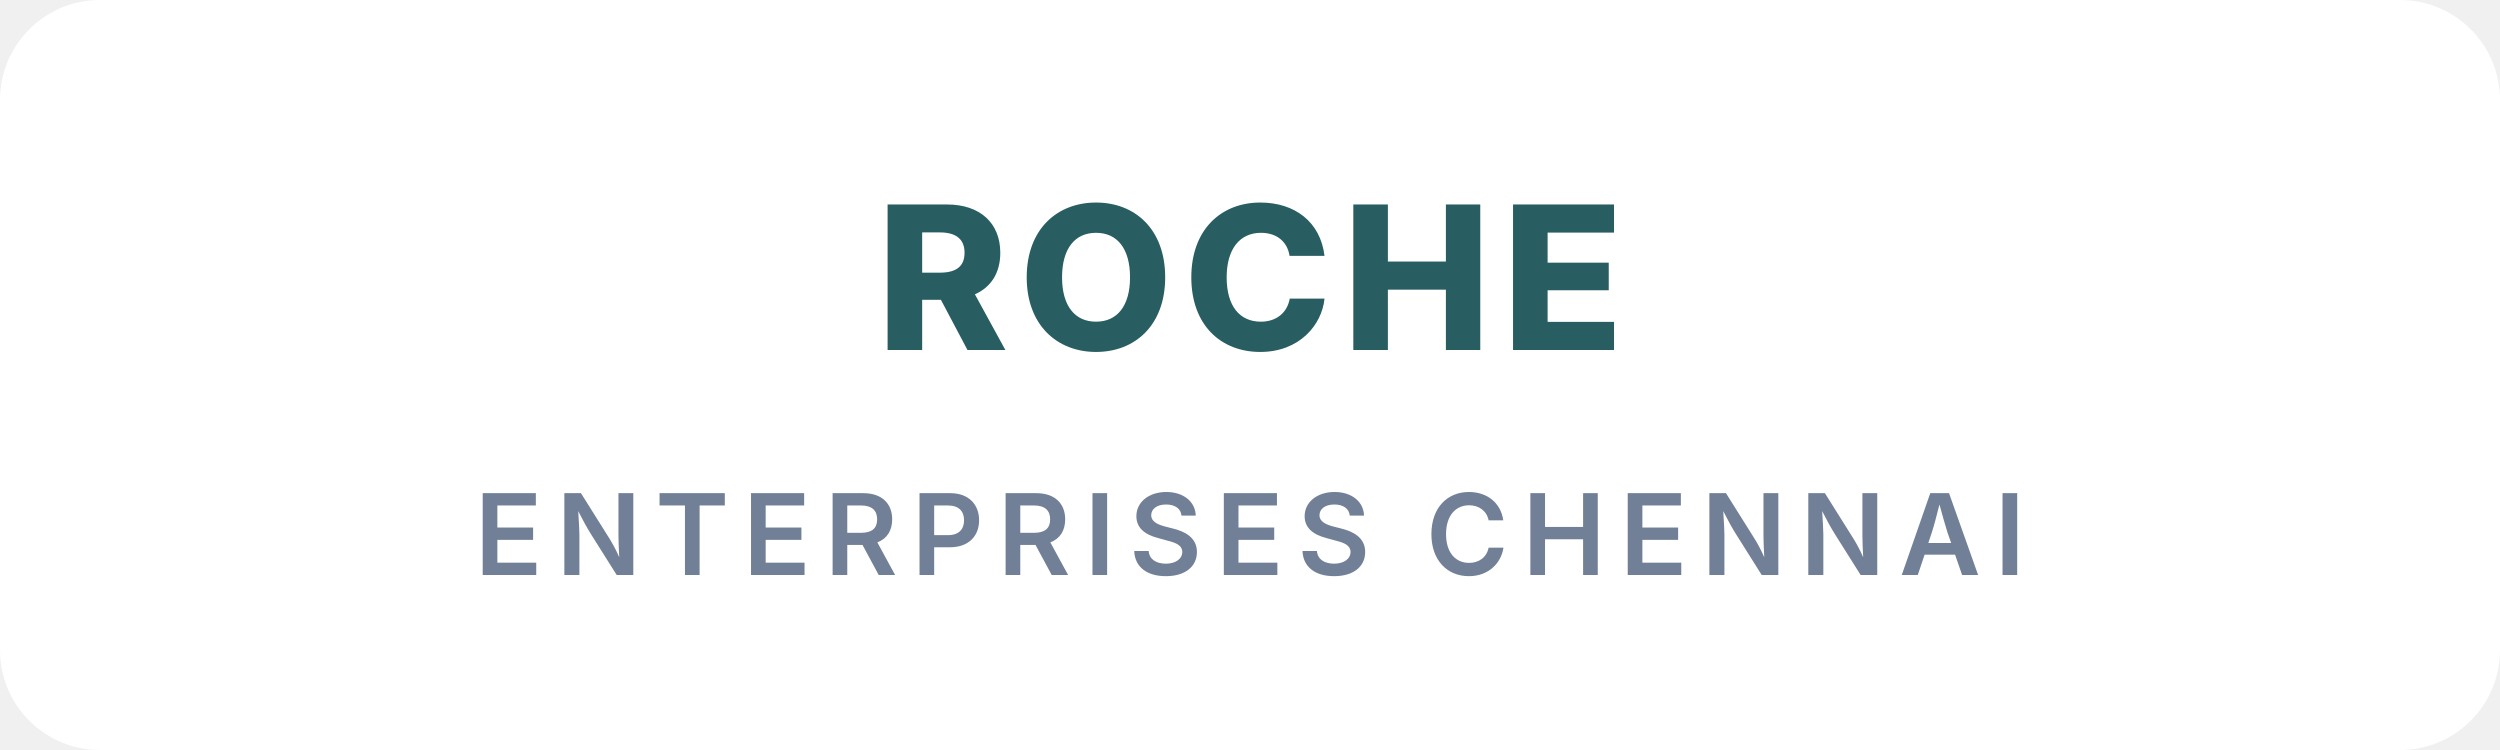
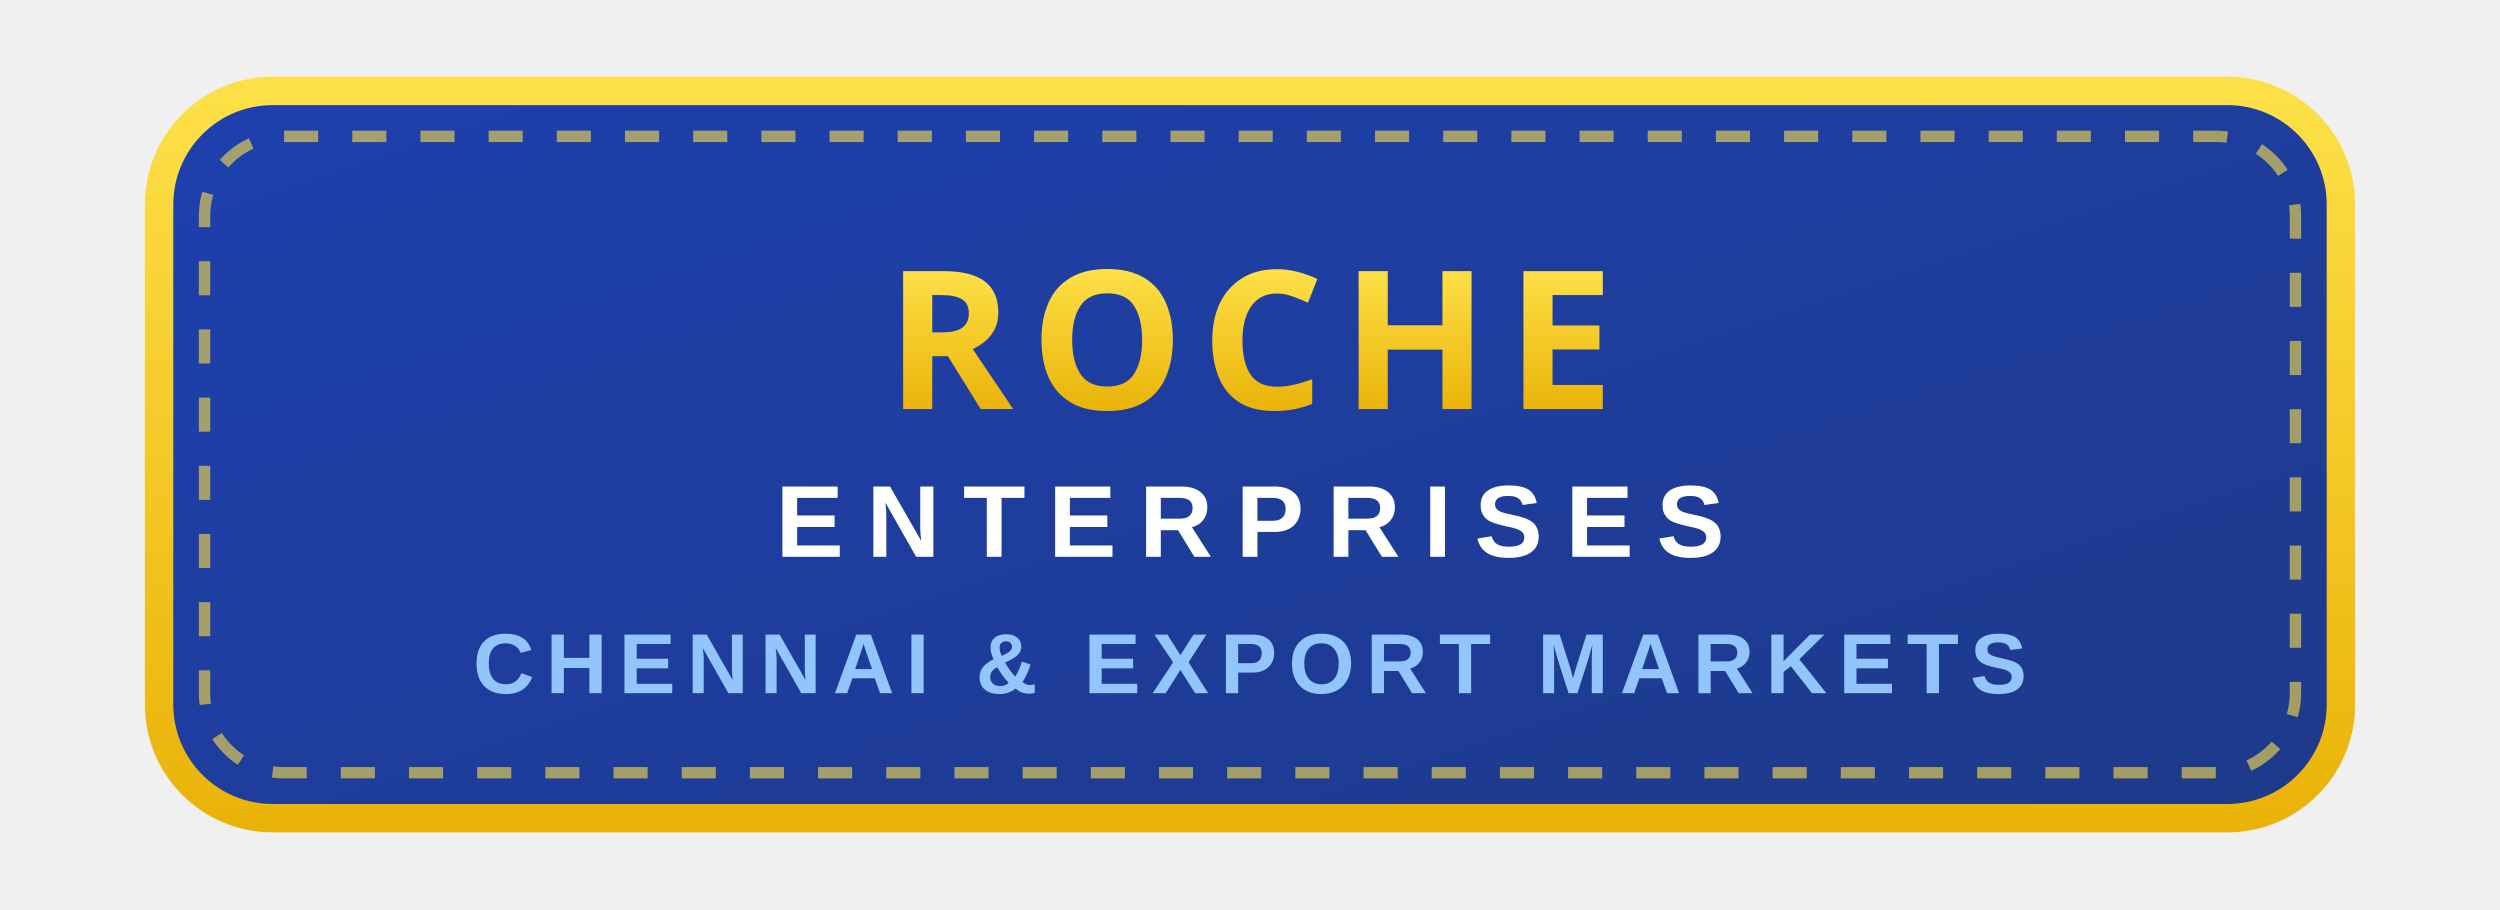
- <svg xmlns="http://www.w3.org/2000/svg" viewBox="0 0 200 60" width="200" height="60">
-   <rect width="200" height="60" rx="8" fill="#ffffff" />
-   <text x="100" y="28" font-family="system-ui, -apple-system, sans-serif" font-size="16" font-weight="800" fill="#285E61" text-anchor="middle" letter-spacing="0.05em">ROCHE</text>
-   <text x="100" y="46" font-family="system-ui, -apple-system, sans-serif" font-size="9" font-weight="600" fill="#718096" text-anchor="middle" letter-spacing="0.12em">ENTERPRISES CHENNAI</text>
+ <svg xmlns="http://www.w3.org/2000/svg" viewBox="0 0 220 80" width="220" height="80">
+   <defs>
+     <linearGradient id="re-blue" x1="0%" y1="0%" x2="100%" y2="100%">
+       <stop offset="0%" stop-color="#1E40AF" />
+       <stop offset="100%" stop-color="#1E3A8A" />
+     </linearGradient>
+     <linearGradient id="re-gold" x1="0%" y1="0%" x2="0%" y2="100%">
+       <stop offset="0%" stop-color="#FDE047" />
+       <stop offset="100%" stop-color="#EAB308" />
+     </linearGradient>
+   </defs>
+   <rect x="14" y="8" width="192" height="64" rx="10" fill="url(#re-blue)" stroke="url(#re-gold)" stroke-width="2.5" />
+   <rect x="18" y="12" width="184" height="56" rx="7" fill="none" stroke="#FDE047" stroke-width="1" stroke-dasharray="3,3" opacity="0.6" />
+   <text x="110" y="36" font-family="Arial Black, sans-serif" font-size="17" font-weight="900" fill="url(#re-gold)" text-anchor="middle" letter-spacing="1.5">ROCHE</text>
+   <text x="110" y="49" font-family="Arial, sans-serif" font-size="9" font-weight="800" fill="#FFFFFF" text-anchor="middle" letter-spacing="2">ENTERPRISES</text>
+   <text x="110" y="61" font-family="Arial, sans-serif" font-size="7.5" font-weight="600" fill="#93C5FD" text-anchor="middle" letter-spacing="1">CHENNAI &amp; EXPORT MARKETS</text>
</svg>
